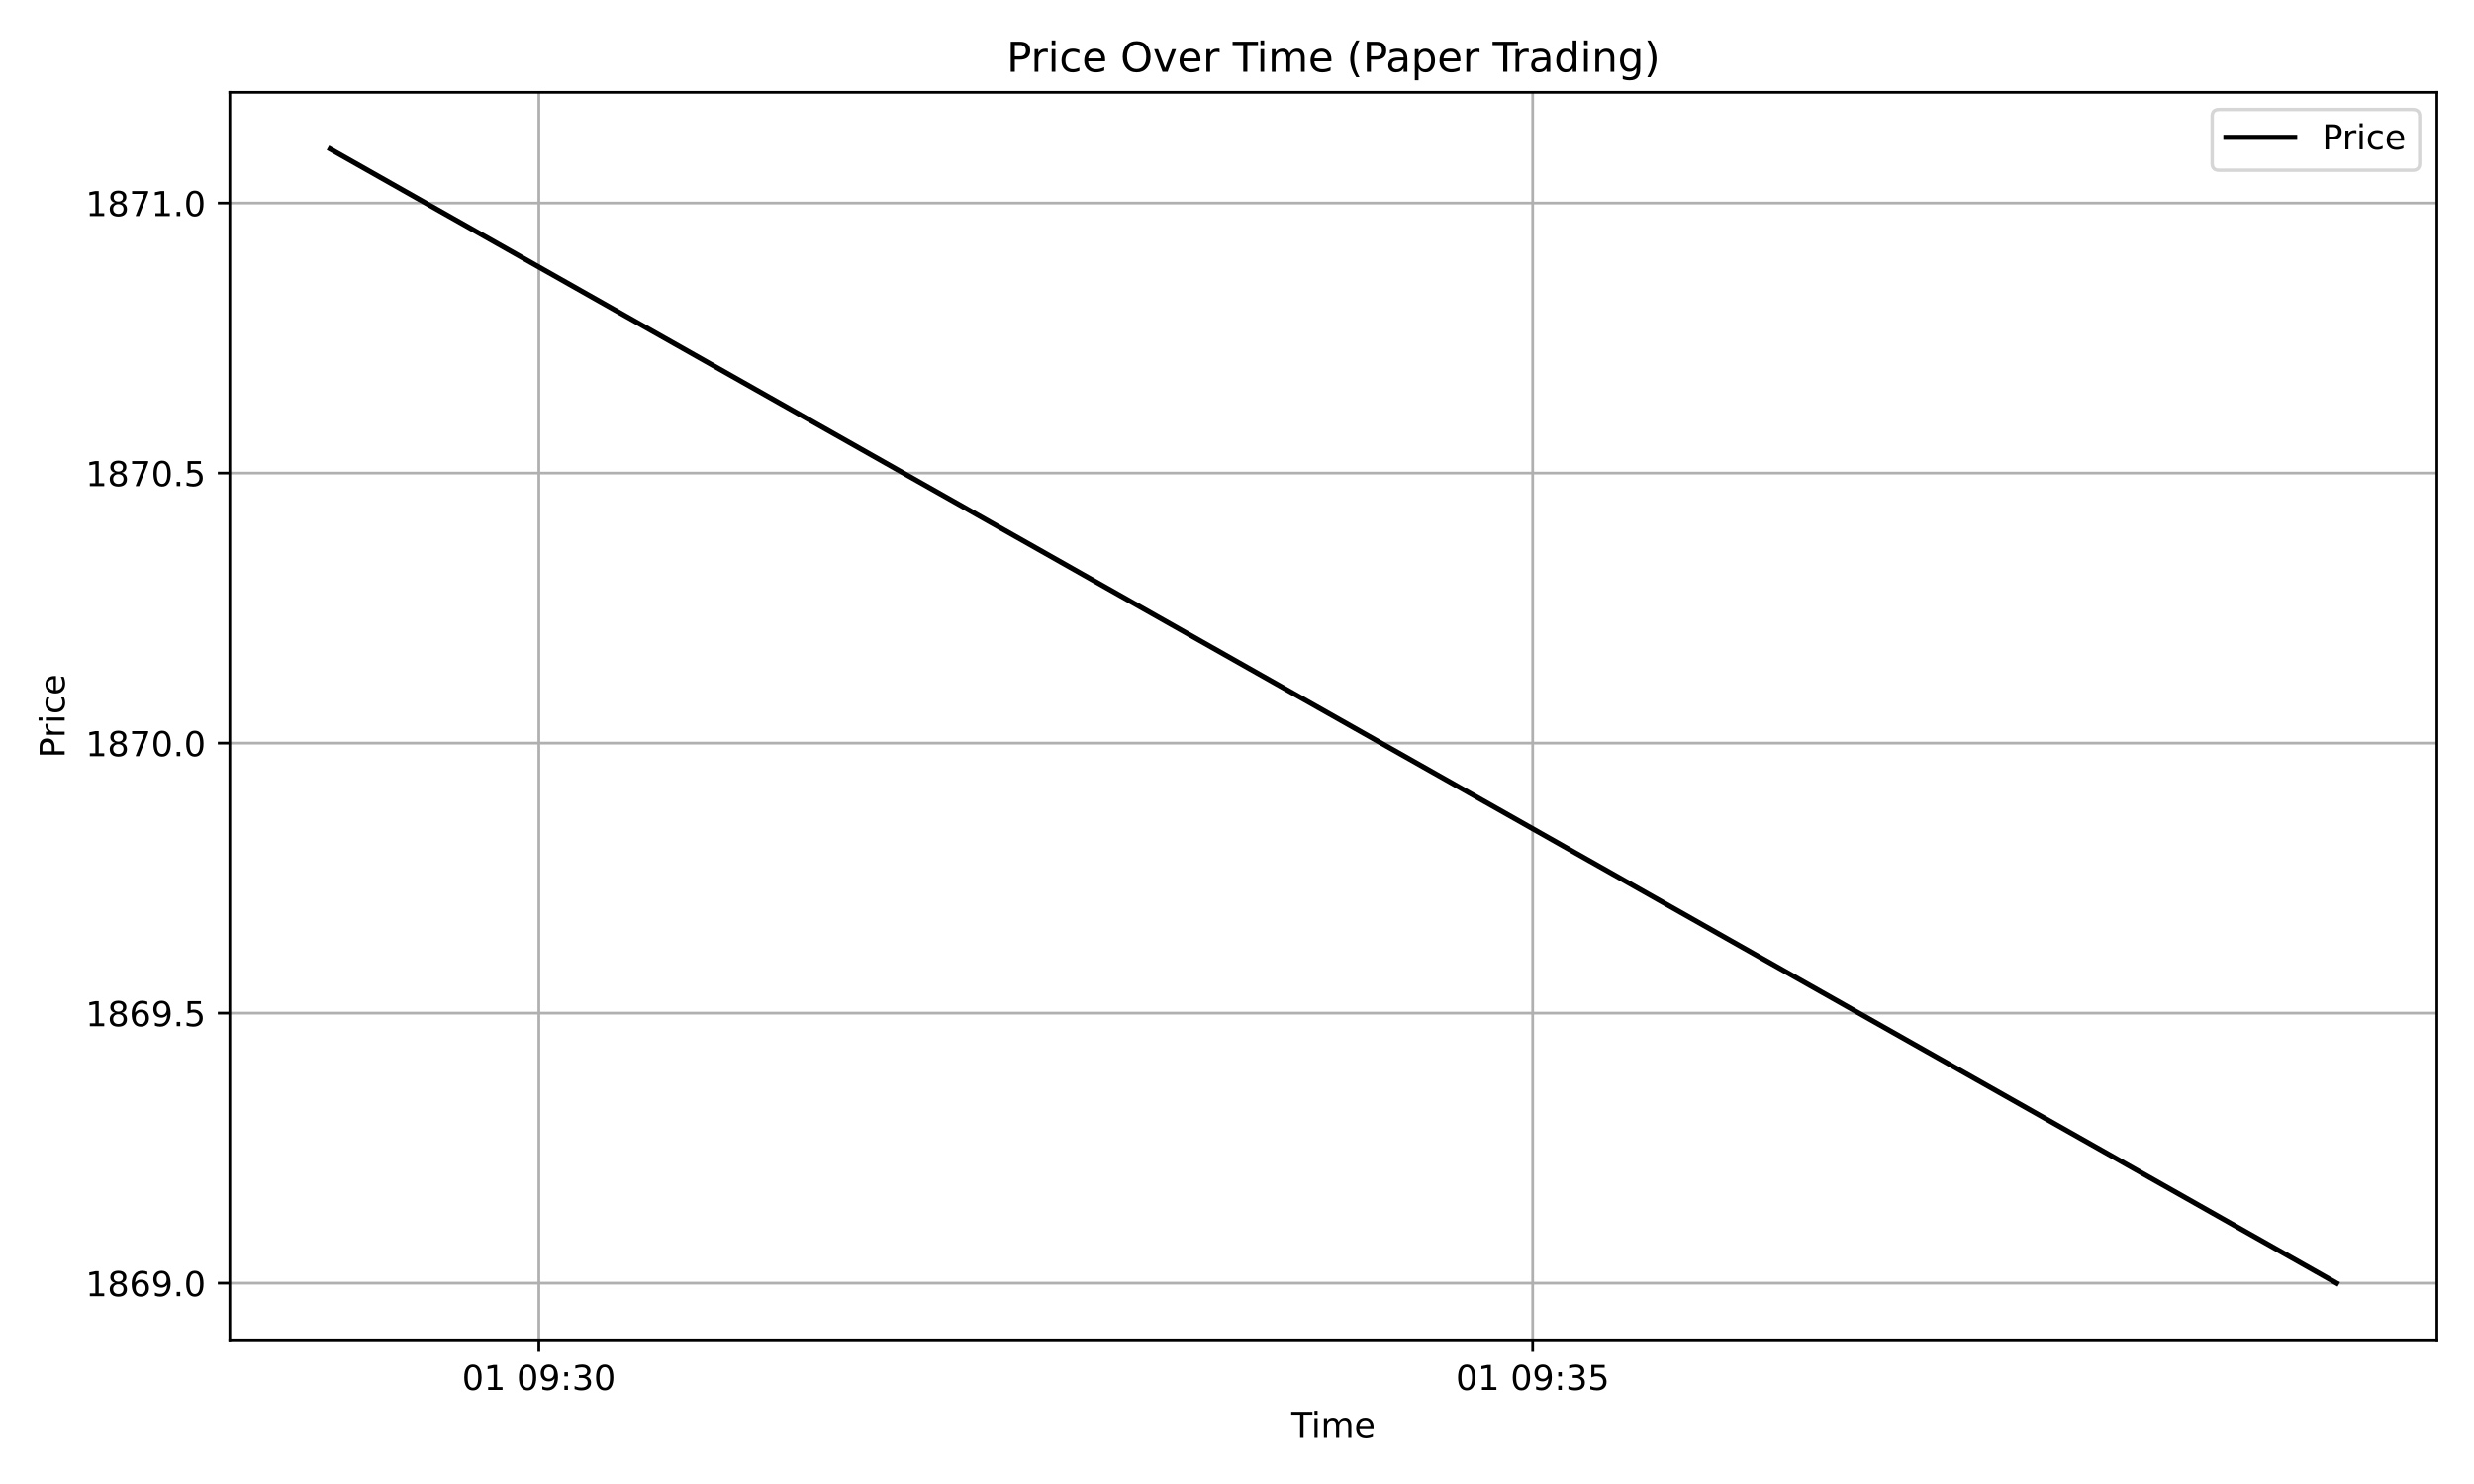
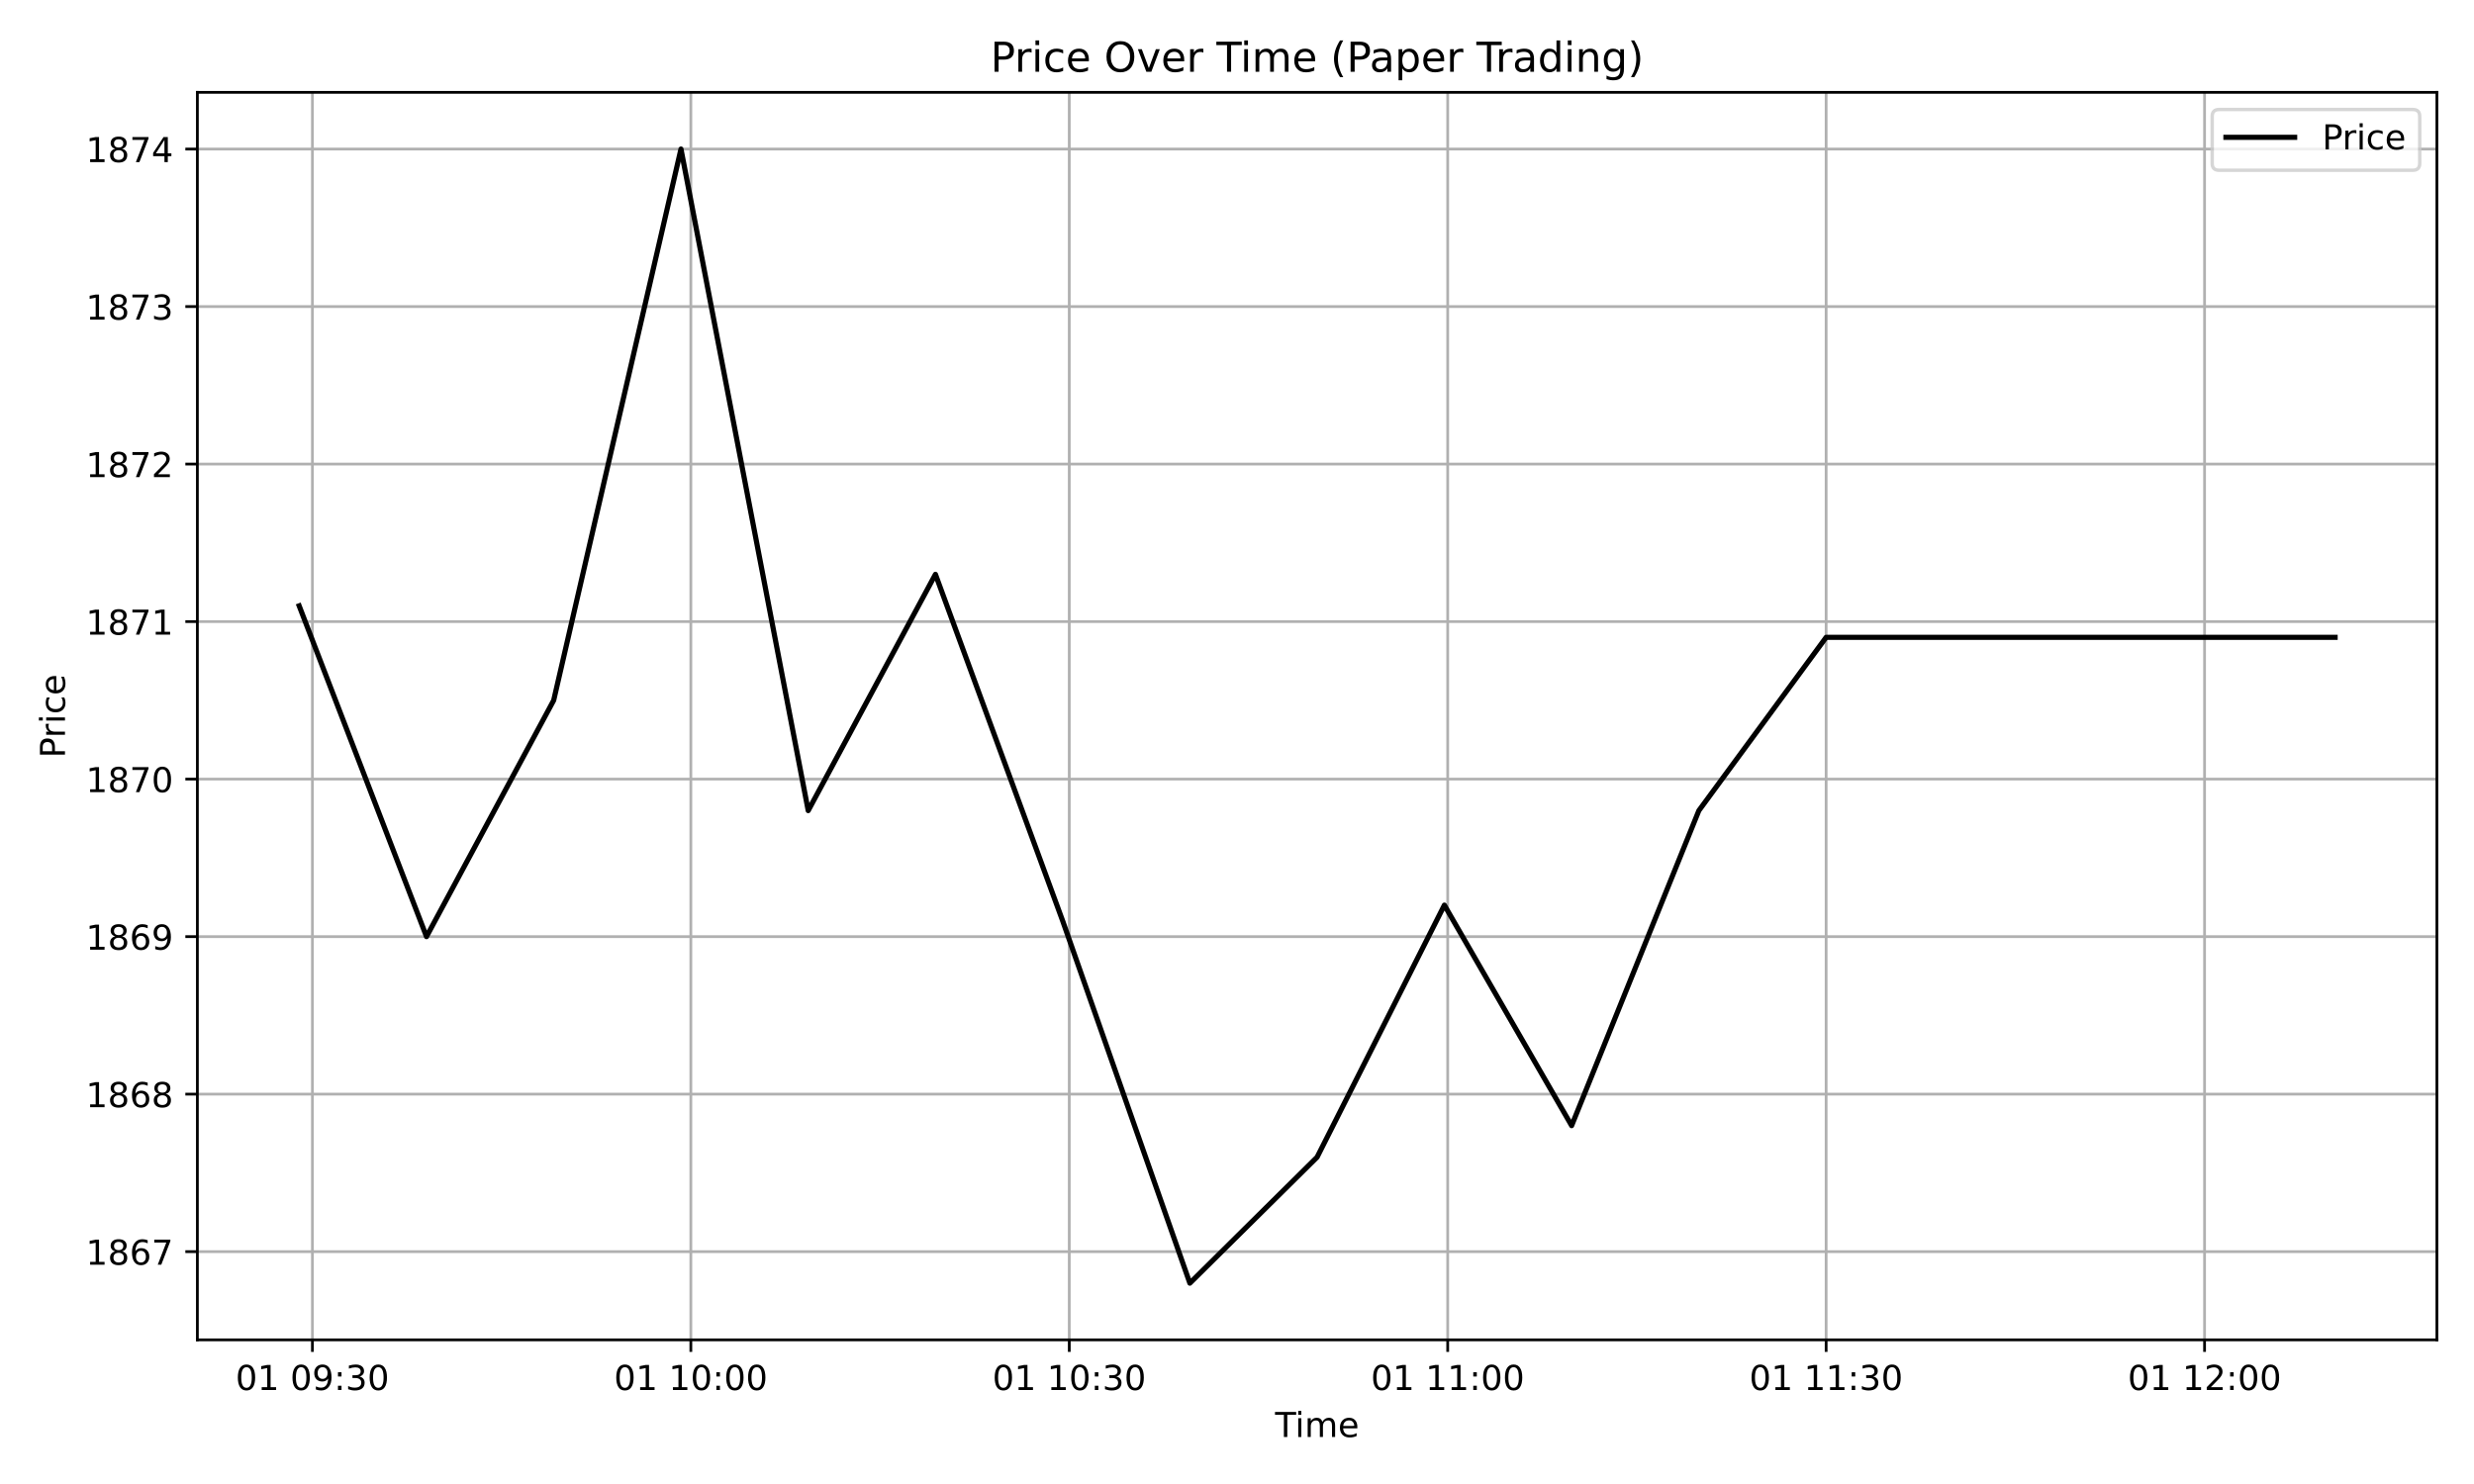
<svg xmlns="http://www.w3.org/2000/svg" xmlns:xlink="http://www.w3.org/1999/xlink" width="720pt" height="432pt" viewBox="0 0 720 432" version="1.1">
  <defs>
    <style type="text/css">*{stroke-linejoin: round; stroke-linecap: butt}</style>
  </defs>
  <g id="figure_1">
    <g id="patch_1">
      <path d="M 0 432  L 720 432  L 720 0  L 0 0  z " style="fill: #ffffff" />
    </g>
    <g id="axes_1">
      <g id="patch_2">
-         <path d="M 66.89 390.04  L 709.2 390.04  L 709.2 26.88  L 66.89 26.88  z " style="fill: #ffffff" />
+         <path d="M 57.44 390.04  L 709.2 390.04  L 709.2 26.88  L 57.44 26.88  z " style="fill: #ffffff" />
      </g>
      <g id="matplotlib.axis_1">
        <g id="xtick_1">
          <g id="line2d_1">
-             <path d="M 156.819 390.04  L 156.819 26.88  " clip-path="url(#pf2b2e16d43)" style="fill: none; stroke: #b0b0b0; stroke-width: 0.8; stroke-linecap: square" />
+             <path d="M 90.92 390.04  L 90.92 26.88  " clip-path="url(#p9d0b21410c)" style="fill: none; stroke: #b0b0b0; stroke-width: 0.8; stroke-linecap: square" />
          </g>
          <g id="line2d_2">
            <defs>
-               <path id="m4f80289ce5" d="M 0 0  L 0 3.5  " style="stroke: #000000; stroke-width: 0.8" />
+               <path id="mafa530ea07" d="M 0 0  L 0 3.5  " style="stroke: #000000; stroke-width: 0.8" />
            </defs>
            <g>
-               <use xlink:href="#m4f80289ce5" x="156.819" y="390.04" style="stroke: #000000; stroke-width: 0.8" />
+               <use xlink:href="#mafa530ea07" x="90.92" y="390.04" style="stroke: #000000; stroke-width: 0.8" />
            </g>
          </g>
          <g id="text_1">
-             <g transform="translate(134.4583 404.6384) scale(0.1 -0.1)">
+             <g transform="translate(68.55888 404.6384) scale(0.1 -0.1)">
              <defs>
                <path id="DejaVuSans-30" d="M 2034 4250  Q 1547 4250 1301 3770  Q 1056 3291 1056 2328  Q 1056 1369 1301 889  Q 1547 409 2034 409  Q 2525 409 2770 889  Q 3016 1369 3016 2328  Q 3016 3291 2770 3770  Q 2525 4250 2034 4250  z M 2034 4750  Q 2819 4750 3233 4129  Q 3647 3509 3647 2328  Q 3647 1150 3233 529  Q 2819 -91 2034 -91  Q 1250 -91 836 529  Q 422 1150 422 2328  Q 422 3509 836 4129  Q 1250 4750 2034 4750  z " transform="scale(0.015625)" />
                <path id="DejaVuSans-31" d="M 794 531  L 1825 531  L 1825 4091  L 703 3866  L 703 4441  L 1819 4666  L 2450 4666  L 2450 531  L 3481 531  L 3481 0  L 794 0  L 794 531  z " transform="scale(0.015625)" />
                <path id="DejaVuSans-20" transform="scale(0.015625)" />
                <path id="DejaVuSans-39" d="M 703 97  L 703 672  Q 941 559 1184 500  Q 1428 441 1663 441  Q 2288 441 2617 861  Q 2947 1281 2994 2138  Q 2813 1869 2534 1725  Q 2256 1581 1919 1581  Q 1219 1581 811 2004  Q 403 2428 403 3163  Q 403 3881 828 4315  Q 1253 4750 1959 4750  Q 2769 4750 3195 4129  Q 3622 3509 3622 2328  Q 3622 1225 3098 567  Q 2575 -91 1691 -91  Q 1453 -91 1209 -44  Q 966 3 703 97  z M 1959 2075  Q 2384 2075 2632 2365  Q 2881 2656 2881 3163  Q 2881 3666 2632 3958  Q 2384 4250 1959 4250  Q 1534 4250 1286 3958  Q 1038 3666 1038 3163  Q 1038 2656 1286 2365  Q 1534 2075 1959 2075  z " transform="scale(0.015625)" />
                <path id="DejaVuSans-3a" d="M 750 794  L 1409 794  L 1409 0  L 750 0  L 750 794  z M 750 3309  L 1409 3309  L 1409 2516  L 750 2516  L 750 3309  z " transform="scale(0.015625)" />
                <path id="DejaVuSans-33" d="M 2597 2516  Q 3050 2419 3304 2112  Q 3559 1806 3559 1356  Q 3559 666 3084 287  Q 2609 -91 1734 -91  Q 1441 -91 1130 -33  Q 819 25 488 141  L 488 750  Q 750 597 1062 519  Q 1375 441 1716 441  Q 2309 441 2620 675  Q 2931 909 2931 1356  Q 2931 1769 2642 2001  Q 2353 2234 1838 2234  L 1294 2234  L 1294 2753  L 1863 2753  Q 2328 2753 2575 2939  Q 2822 3125 2822 3475  Q 2822 3834 2567 4026  Q 2313 4219 1838 4219  Q 1578 4219 1281 4162  Q 984 4106 628 3988  L 628 4550  Q 988 4650 1302 4700  Q 1616 4750 1894 4750  Q 2613 4750 3031 4423  Q 3450 4097 3450 3541  Q 3450 3153 3228 2886  Q 3006 2619 2597 2516  z " transform="scale(0.015625)" />
              </defs>
              <use xlink:href="#DejaVuSans-30" />
              <use xlink:href="#DejaVuSans-31" x="63.623" />
              <use xlink:href="#DejaVuSans-20" x="127.246" />
              <use xlink:href="#DejaVuSans-30" x="159.033" />
              <use xlink:href="#DejaVuSans-39" x="222.656" />
              <use xlink:href="#DejaVuSans-3a" x="286.279" />
              <use xlink:href="#DejaVuSans-33" x="319.971" />
              <use xlink:href="#DejaVuSans-30" x="383.594" />
            </g>
          </g>
        </g>
        <g id="xtick_2">
          <g id="line2d_3">
-             <path d="M 446.048 390.04  L 446.048 26.88  " clip-path="url(#pf2b2e16d43)" style="fill: none; stroke: #b0b0b0; stroke-width: 0.8; stroke-linecap: square" />
+             <path d="M 201.053 390.04  L 201.053 26.88  " clip-path="url(#p9d0b21410c)" style="fill: none; stroke: #b0b0b0; stroke-width: 0.8; stroke-linecap: square" />
          </g>
          <g id="line2d_4">
            <g>
-               <use xlink:href="#m4f80289ce5" x="446.048" y="390.04" style="stroke: #000000; stroke-width: 0.8" />
+               <use xlink:href="#mafa530ea07" x="201.053" y="390.04" style="stroke: #000000; stroke-width: 0.8" />
            </g>
          </g>
          <g id="text_2">
-             <g transform="translate(423.6867 404.6384) scale(0.1 -0.1)">
+             <g transform="translate(178.6922 404.6384) scale(0.1 -0.1)">
+               <use xlink:href="#DejaVuSans-30" />
+               <use xlink:href="#DejaVuSans-31" x="63.623" />
+               <use xlink:href="#DejaVuSans-20" x="127.246" />
+               <use xlink:href="#DejaVuSans-31" x="159.033" />
+               <use xlink:href="#DejaVuSans-30" x="222.656" />
+               <use xlink:href="#DejaVuSans-3a" x="286.279" />
+               <use xlink:href="#DejaVuSans-30" x="319.971" />
+               <use xlink:href="#DejaVuSans-30" x="383.594" />
+             </g>
+           </g>
+         </g>
+         <g id="xtick_3">
+           <g id="line2d_5">
+             <path d="M 311.186 390.04  L 311.186 26.88  " clip-path="url(#p9d0b21410c)" style="fill: none; stroke: #b0b0b0; stroke-width: 0.8; stroke-linecap: square" />
+           </g>
+           <g id="line2d_6">
+             <g>
+               <use xlink:href="#mafa530ea07" x="311.186" y="390.04" style="stroke: #000000; stroke-width: 0.8" />
+             </g>
+           </g>
+           <g id="text_3">
+             <g transform="translate(288.8254 404.6384) scale(0.1 -0.1)">
+               <use xlink:href="#DejaVuSans-30" />
+               <use xlink:href="#DejaVuSans-31" x="63.623" />
+               <use xlink:href="#DejaVuSans-20" x="127.246" />
+               <use xlink:href="#DejaVuSans-31" x="159.033" />
+               <use xlink:href="#DejaVuSans-30" x="222.656" />
+               <use xlink:href="#DejaVuSans-3a" x="286.279" />
+               <use xlink:href="#DejaVuSans-33" x="319.971" />
+               <use xlink:href="#DejaVuSans-30" x="383.594" />
+             </g>
+           </g>
+         </g>
+         <g id="xtick_4">
+           <g id="line2d_7">
+             <path d="M 421.32 390.04  L 421.32 26.88  " clip-path="url(#p9d0b21410c)" style="fill: none; stroke: #b0b0b0; stroke-width: 0.8; stroke-linecap: square" />
+           </g>
+           <g id="line2d_8">
+             <g>
+               <use xlink:href="#mafa530ea07" x="421.32" y="390.04" style="stroke: #000000; stroke-width: 0.8" />
+             </g>
+           </g>
+           <g id="text_4">
+             <g transform="translate(398.9587 404.6384) scale(0.1 -0.1)">
+               <use xlink:href="#DejaVuSans-30" />
+               <use xlink:href="#DejaVuSans-31" x="63.623" />
+               <use xlink:href="#DejaVuSans-20" x="127.246" />
+               <use xlink:href="#DejaVuSans-31" x="159.033" />
+               <use xlink:href="#DejaVuSans-31" x="222.656" />
+               <use xlink:href="#DejaVuSans-3a" x="286.279" />
+               <use xlink:href="#DejaVuSans-30" x="319.971" />
+               <use xlink:href="#DejaVuSans-30" x="383.594" />
+             </g>
+           </g>
+         </g>
+         <g id="xtick_5">
+           <g id="line2d_9">
+             <path d="M 531.453 390.04  L 531.453 26.88  " clip-path="url(#p9d0b21410c)" style="fill: none; stroke: #b0b0b0; stroke-width: 0.8; stroke-linecap: square" />
+           </g>
+           <g id="line2d_10">
+             <g>
+               <use xlink:href="#mafa530ea07" x="531.453" y="390.04" style="stroke: #000000; stroke-width: 0.8" />
+             </g>
+           </g>
+           <g id="text_5">
+             <g transform="translate(509.092 404.6384) scale(0.1 -0.1)">
+               <use xlink:href="#DejaVuSans-30" />
+               <use xlink:href="#DejaVuSans-31" x="63.623" />
+               <use xlink:href="#DejaVuSans-20" x="127.246" />
+               <use xlink:href="#DejaVuSans-31" x="159.033" />
+               <use xlink:href="#DejaVuSans-31" x="222.656" />
+               <use xlink:href="#DejaVuSans-3a" x="286.279" />
+               <use xlink:href="#DejaVuSans-33" x="319.971" />
+               <use xlink:href="#DejaVuSans-30" x="383.594" />
+             </g>
+           </g>
+         </g>
+         <g id="xtick_6">
+           <g id="line2d_11">
+             <path d="M 641.586 390.04  L 641.586 26.88  " clip-path="url(#p9d0b21410c)" style="fill: none; stroke: #b0b0b0; stroke-width: 0.8; stroke-linecap: square" />
+           </g>
+           <g id="line2d_12">
+             <g>
+               <use xlink:href="#mafa530ea07" x="641.586" y="390.04" style="stroke: #000000; stroke-width: 0.8" />
+             </g>
+           </g>
+           <g id="text_6">
+             <g transform="translate(619.2252 404.6384) scale(0.1 -0.1)">
              <defs>
-                 <path id="DejaVuSans-35" d="M 691 4666  L 3169 4666  L 3169 4134  L 1269 4134  L 1269 2991  Q 1406 3038 1543 3061  Q 1681 3084 1819 3084  Q 2600 3084 3056 2656  Q 3513 2228 3513 1497  Q 3513 744 3044 326  Q 2575 -91 1722 -91  Q 1428 -91 1123 -41  Q 819 9 494 109  L 494 744  Q 775 591 1075 516  Q 1375 441 1709 441  Q 2250 441 2565 725  Q 2881 1009 2881 1497  Q 2881 1984 2565 2268  Q 2250 2553 1709 2553  Q 1456 2553 1204 2497  Q 953 2441 691 2322  L 691 4666  z " transform="scale(0.015625)" />
+                 <path id="DejaVuSans-32" d="M 1228 531  L 3431 531  L 3431 0  L 469 0  L 469 531  Q 828 903 1448 1529  Q 2069 2156 2228 2338  Q 2531 2678 2651 2914  Q 2772 3150 2772 3378  Q 2772 3750 2511 3984  Q 2250 4219 1831 4219  Q 1534 4219 1204 4116  Q 875 4013 500 3803  L 500 4441  Q 881 4594 1212 4672  Q 1544 4750 1819 4750  Q 2544 4750 2975 4387  Q 3406 4025 3406 3419  Q 3406 3131 3298 2873  Q 3191 2616 2906 2266  Q 2828 2175 2409 1742  Q 1991 1309 1228 531  z " transform="scale(0.015625)" />
              </defs>
              <use xlink:href="#DejaVuSans-30" />
              <use xlink:href="#DejaVuSans-31" x="63.623" />
              <use xlink:href="#DejaVuSans-20" x="127.246" />
-               <use xlink:href="#DejaVuSans-30" x="159.033" />
-               <use xlink:href="#DejaVuSans-39" x="222.656" />
-               <use xlink:href="#DejaVuSans-3a" x="286.279" />
-               <use xlink:href="#DejaVuSans-33" x="319.971" />
-               <use xlink:href="#DejaVuSans-35" x="383.594" />
-             </g>
-           </g>
-         </g>
-         <g id="text_3">
-           <g transform="translate(375.8114 418.3166) scale(0.1 -0.1)">
+               <use xlink:href="#DejaVuSans-31" x="159.033" />
+               <use xlink:href="#DejaVuSans-32" x="222.656" />
+               <use xlink:href="#DejaVuSans-3a" x="286.279" />
+               <use xlink:href="#DejaVuSans-30" x="319.971" />
+               <use xlink:href="#DejaVuSans-30" x="383.594" />
+             </g>
+           </g>
+         </g>
+         <g id="text_7">
+           <g transform="translate(371.0864 418.3166) scale(0.1 -0.1)">
            <defs>
              <path id="DejaVuSans-54" d="M -19 4666  L 3928 4666  L 3928 4134  L 2272 4134  L 2272 0  L 1638 0  L 1638 4134  L -19 4134  L -19 4666  z " transform="scale(0.015625)" />
              <path id="DejaVuSans-69" d="M 603 3500  L 1178 3500  L 1178 0  L 603 0  L 603 3500  z M 603 4863  L 1178 4863  L 1178 4134  L 603 4134  L 603 4863  z " transform="scale(0.015625)" />
              <path id="DejaVuSans-6d" d="M 3328 2828  Q 3544 3216 3844 3400  Q 4144 3584 4550 3584  Q 5097 3584 5394 3201  Q 5691 2819 5691 2113  L 5691 0  L 5113 0  L 5113 2094  Q 5113 2597 4934 2840  Q 4756 3084 4391 3084  Q 3944 3084 3684 2787  Q 3425 2491 3425 1978  L 3425 0  L 2847 0  L 2847 2094  Q 2847 2600 2669 2842  Q 2491 3084 2119 3084  Q 1678 3084 1418 2786  Q 1159 2488 1159 1978  L 1159 0  L 581 0  L 581 3500  L 1159 3500  L 1159 2956  Q 1356 3278 1631 3431  Q 1906 3584 2284 3584  Q 2666 3584 2933 3390  Q 3200 3197 3328 2828  z " transform="scale(0.015625)" />
              <path id="DejaVuSans-65" d="M 3597 1894  L 3597 1613  L 953 1613  Q 991 1019 1311 708  Q 1631 397 2203 397  Q 2534 397 2845 478  Q 3156 559 3463 722  L 3463 178  Q 3153 47 2828 -22  Q 2503 -91 2169 -91  Q 1331 -91 842 396  Q 353 884 353 1716  Q 353 2575 817 3079  Q 1281 3584 2069 3584  Q 2775 3584 3186 3129  Q 3597 2675 3597 1894  z M 3022 2063  Q 3016 2534 2758 2815  Q 2500 3097 2075 3097  Q 1594 3097 1305 2825  Q 1016 2553 972 2059  L 3022 2063  z " transform="scale(0.015625)" />
            </defs>
            <use xlink:href="#DejaVuSans-54" />
            <use xlink:href="#DejaVuSans-69" x="57.959" />
            <use xlink:href="#DejaVuSans-6d" x="85.742" />
            <use xlink:href="#DejaVuSans-65" x="183.154" />
          </g>
        </g>
      </g>
      <g id="matplotlib.axis_2">
        <g id="ytick_1">
-           <g id="line2d_5">
-             <path d="M 66.89 373.533  L 709.2 373.533  " clip-path="url(#pf2b2e16d43)" style="fill: none; stroke: #b0b0b0; stroke-width: 0.8; stroke-linecap: square" />
-           </g>
-           <g id="line2d_6">
+           <g id="line2d_13">
+             <path d="M 57.44 364.362  L 709.2 364.362  " clip-path="url(#p9d0b21410c)" style="fill: none; stroke: #b0b0b0; stroke-width: 0.8; stroke-linecap: square" />
+           </g>
+           <g id="line2d_14">
            <defs>
-               <path id="m0b848f4b11" d="M 0 0  L -3.5 0  " style="stroke: #000000; stroke-width: 0.8" />
+               <path id="m2ec16d5517" d="M 0 0  L -3.5 0  " style="stroke: #000000; stroke-width: 0.8" />
            </defs>
            <g>
-               <use xlink:href="#m0b848f4b11" x="66.89" y="373.533" style="stroke: #000000; stroke-width: 0.8" />
-             </g>
-           </g>
-           <g id="text_4">
-             <g transform="translate(24.89937 377.3319) scale(0.1 -0.1)">
+               <use xlink:href="#m2ec16d5517" x="57.44" y="364.362" style="stroke: #000000; stroke-width: 0.8" />
+             </g>
+           </g>
+           <g id="text_8">
+             <g transform="translate(24.99 368.1612) scale(0.1 -0.1)">
              <defs>
                <path id="DejaVuSans-38" d="M 2034 2216  Q 1584 2216 1326 1975  Q 1069 1734 1069 1313  Q 1069 891 1326 650  Q 1584 409 2034 409  Q 2484 409 2743 651  Q 3003 894 3003 1313  Q 3003 1734 2745 1975  Q 2488 2216 2034 2216  z M 1403 2484  Q 997 2584 770 2862  Q 544 3141 544 3541  Q 544 4100 942 4425  Q 1341 4750 2034 4750  Q 2731 4750 3128 4425  Q 3525 4100 3525 3541  Q 3525 3141 3298 2862  Q 3072 2584 2669 2484  Q 3125 2378 3379 2068  Q 3634 1759 3634 1313  Q 3634 634 3220 271  Q 2806 -91 2034 -91  Q 1263 -91 848 271  Q 434 634 434 1313  Q 434 1759 690 2068  Q 947 2378 1403 2484  z M 1172 3481  Q 1172 3119 1398 2916  Q 1625 2713 2034 2713  Q 2441 2713 2670 2916  Q 2900 3119 2900 3481  Q 2900 3844 2670 4047  Q 2441 4250 2034 4250  Q 1625 4250 1398 4047  Q 1172 3844 1172 3481  z " transform="scale(0.015625)" />
                <path id="DejaVuSans-36" d="M 2113 2584  Q 1688 2584 1439 2293  Q 1191 2003 1191 1497  Q 1191 994 1439 701  Q 1688 409 2113 409  Q 2538 409 2786 701  Q 3034 994 3034 1497  Q 3034 2003 2786 2293  Q 2538 2584 2113 2584  z M 3366 4563  L 3366 3988  Q 3128 4100 2886 4159  Q 2644 4219 2406 4219  Q 1781 4219 1451 3797  Q 1122 3375 1075 2522  Q 1259 2794 1537 2939  Q 1816 3084 2150 3084  Q 2853 3084 3261 2657  Q 3669 2231 3669 1497  Q 3669 778 3244 343  Q 2819 -91 2113 -91  Q 1303 -91 875 529  Q 447 1150 447 2328  Q 447 3434 972 4092  Q 1497 4750 2381 4750  Q 2619 4750 2861 4703  Q 3103 4656 3366 4563  z " transform="scale(0.015625)" />
-                 <path id="DejaVuSans-2e" d="M 684 794  L 1344 794  L 1344 0  L 684 0  L 684 794  z " transform="scale(0.015625)" />
+                 <path id="DejaVuSans-37" d="M 525 4666  L 3525 4666  L 3525 4397  L 1831 0  L 1172 0  L 2766 4134  L 525 4134  L 525 4666  z " transform="scale(0.015625)" />
              </defs>
+               <use xlink:href="#DejaVuSans-31" />
+               <use xlink:href="#DejaVuSans-38" x="63.623" />
+               <use xlink:href="#DejaVuSans-36" x="127.246" />
+               <use xlink:href="#DejaVuSans-37" x="190.869" />
+             </g>
+           </g>
+         </g>
+         <g id="ytick_2">
+           <g id="line2d_15">
+             <path d="M 57.44 318.508  L 709.2 318.508  " clip-path="url(#p9d0b21410c)" style="fill: none; stroke: #b0b0b0; stroke-width: 0.8; stroke-linecap: square" />
+           </g>
+           <g id="line2d_16">
+             <g>
+               <use xlink:href="#m2ec16d5517" x="57.44" y="318.508" style="stroke: #000000; stroke-width: 0.8" />
+             </g>
+           </g>
+           <g id="text_9">
+             <g transform="translate(24.99 322.3077) scale(0.1 -0.1)">
+               <use xlink:href="#DejaVuSans-31" />
+               <use xlink:href="#DejaVuSans-38" x="63.623" />
+               <use xlink:href="#DejaVuSans-36" x="127.246" />
+               <use xlink:href="#DejaVuSans-38" x="190.869" />
+             </g>
+           </g>
+         </g>
+         <g id="ytick_3">
+           <g id="line2d_17">
+             <path d="M 57.44 272.655  L 709.2 272.655  " clip-path="url(#p9d0b21410c)" style="fill: none; stroke: #b0b0b0; stroke-width: 0.8; stroke-linecap: square" />
+           </g>
+           <g id="line2d_18">
+             <g>
+               <use xlink:href="#m2ec16d5517" x="57.44" y="272.655" style="stroke: #000000; stroke-width: 0.8" />
+             </g>
+           </g>
+           <g id="text_10">
+             <g transform="translate(24.99 276.4542) scale(0.1 -0.1)">
              <use xlink:href="#DejaVuSans-31" />
              <use xlink:href="#DejaVuSans-38" x="63.623" />
              <use xlink:href="#DejaVuSans-36" x="127.246" />
              <use xlink:href="#DejaVuSans-39" x="190.869" />
-               <use xlink:href="#DejaVuSans-2e" x="254.492" />
-               <use xlink:href="#DejaVuSans-30" x="286.279" />
-             </g>
-           </g>
-         </g>
-         <g id="ytick_2">
-           <g id="line2d_7">
-             <path d="M 66.89 294.927  L 709.2 294.927  " clip-path="url(#pf2b2e16d43)" style="fill: none; stroke: #b0b0b0; stroke-width: 0.8; stroke-linecap: square" />
-           </g>
-           <g id="line2d_8">
-             <g>
-               <use xlink:href="#m0b848f4b11" x="66.89" y="294.927" style="stroke: #000000; stroke-width: 0.8" />
-             </g>
-           </g>
-           <g id="text_5">
-             <g transform="translate(24.89937 298.7259) scale(0.1 -0.1)">
-               <use xlink:href="#DejaVuSans-31" />
-               <use xlink:href="#DejaVuSans-38" x="63.623" />
-               <use xlink:href="#DejaVuSans-36" x="127.246" />
-               <use xlink:href="#DejaVuSans-39" x="190.869" />
-               <use xlink:href="#DejaVuSans-2e" x="254.492" />
-               <use xlink:href="#DejaVuSans-35" x="286.279" />
-             </g>
-           </g>
-         </g>
-         <g id="ytick_3">
-           <g id="line2d_9">
-             <path d="M 66.89 216.321  L 709.2 216.321  " clip-path="url(#pf2b2e16d43)" style="fill: none; stroke: #b0b0b0; stroke-width: 0.8; stroke-linecap: square" />
-           </g>
-           <g id="line2d_10">
-             <g>
-               <use xlink:href="#m0b848f4b11" x="66.89" y="216.321" style="stroke: #000000; stroke-width: 0.8" />
-             </g>
-           </g>
-           <g id="text_6">
-             <g transform="translate(24.89937 220.1198) scale(0.1 -0.1)">
-               <defs>
-                 <path id="DejaVuSans-37" d="M 525 4666  L 3525 4666  L 3525 4397  L 1831 0  L 1172 0  L 2766 4134  L 525 4134  L 525 4666  z " transform="scale(0.015625)" />
-               </defs>
+             </g>
+           </g>
+         </g>
+         <g id="ytick_4">
+           <g id="line2d_19">
+             <path d="M 57.44 226.801  L 709.2 226.801  " clip-path="url(#p9d0b21410c)" style="fill: none; stroke: #b0b0b0; stroke-width: 0.8; stroke-linecap: square" />
+           </g>
+           <g id="line2d_20">
+             <g>
+               <use xlink:href="#m2ec16d5517" x="57.44" y="226.801" style="stroke: #000000; stroke-width: 0.8" />
+             </g>
+           </g>
+           <g id="text_11">
+             <g transform="translate(24.99 230.6006) scale(0.1 -0.1)">
              <use xlink:href="#DejaVuSans-31" />
              <use xlink:href="#DejaVuSans-38" x="63.623" />
              <use xlink:href="#DejaVuSans-37" x="127.246" />
              <use xlink:href="#DejaVuSans-30" x="190.869" />
-               <use xlink:href="#DejaVuSans-2e" x="254.492" />
-               <use xlink:href="#DejaVuSans-30" x="286.279" />
-             </g>
-           </g>
-         </g>
-         <g id="ytick_4">
-           <g id="line2d_11">
-             <path d="M 66.89 137.715  L 709.2 137.715  " clip-path="url(#pf2b2e16d43)" style="fill: none; stroke: #b0b0b0; stroke-width: 0.8; stroke-linecap: square" />
-           </g>
-           <g id="line2d_12">
-             <g>
-               <use xlink:href="#m0b848f4b11" x="66.89" y="137.715" style="stroke: #000000; stroke-width: 0.8" />
-             </g>
-           </g>
-           <g id="text_7">
-             <g transform="translate(24.89937 141.5138) scale(0.1 -0.1)">
-               <use xlink:href="#DejaVuSans-31" />
-               <use xlink:href="#DejaVuSans-38" x="63.623" />
-               <use xlink:href="#DejaVuSans-37" x="127.246" />
-               <use xlink:href="#DejaVuSans-30" x="190.869" />
-               <use xlink:href="#DejaVuSans-2e" x="254.492" />
-               <use xlink:href="#DejaVuSans-35" x="286.279" />
            </g>
          </g>
        </g>
        <g id="ytick_5">
-           <g id="line2d_13">
-             <path d="M 66.89 59.108  L 709.2 59.108  " clip-path="url(#pf2b2e16d43)" style="fill: none; stroke: #b0b0b0; stroke-width: 0.8; stroke-linecap: square" />
-           </g>
-           <g id="line2d_14">
-             <g>
-               <use xlink:href="#m0b848f4b11" x="66.89" y="59.108" style="stroke: #000000; stroke-width: 0.8" />
-             </g>
-           </g>
-           <g id="text_8">
-             <g transform="translate(24.89937 62.9077) scale(0.1 -0.1)">
+           <g id="line2d_21">
+             <path d="M 57.44 180.948  L 709.2 180.948  " clip-path="url(#p9d0b21410c)" style="fill: none; stroke: #b0b0b0; stroke-width: 0.8; stroke-linecap: square" />
+           </g>
+           <g id="line2d_22">
+             <g>
+               <use xlink:href="#m2ec16d5517" x="57.44" y="180.948" style="stroke: #000000; stroke-width: 0.8" />
+             </g>
+           </g>
+           <g id="text_12">
+             <g transform="translate(24.99 184.7471) scale(0.1 -0.1)">
              <use xlink:href="#DejaVuSans-31" />
              <use xlink:href="#DejaVuSans-38" x="63.623" />
              <use xlink:href="#DejaVuSans-37" x="127.246" />
              <use xlink:href="#DejaVuSans-31" x="190.869" />
-               <use xlink:href="#DejaVuSans-2e" x="254.492" />
-               <use xlink:href="#DejaVuSans-30" x="286.279" />
-             </g>
-           </g>
-         </g>
-         <g id="text_9">
-           <g transform="translate(18.81969 220.6577) rotate(-90) scale(0.1 -0.1)">
+             </g>
+           </g>
+         </g>
+         <g id="ytick_6">
+           <g id="line2d_23">
+             <path d="M 57.44 135.094  L 709.2 135.094  " clip-path="url(#p9d0b21410c)" style="fill: none; stroke: #b0b0b0; stroke-width: 0.8; stroke-linecap: square" />
+           </g>
+           <g id="line2d_24">
+             <g>
+               <use xlink:href="#m2ec16d5517" x="57.44" y="135.094" style="stroke: #000000; stroke-width: 0.8" />
+             </g>
+           </g>
+           <g id="text_13">
+             <g transform="translate(24.99 138.8936) scale(0.1 -0.1)">
+               <use xlink:href="#DejaVuSans-31" />
+               <use xlink:href="#DejaVuSans-38" x="63.623" />
+               <use xlink:href="#DejaVuSans-37" x="127.246" />
+               <use xlink:href="#DejaVuSans-32" x="190.869" />
+             </g>
+           </g>
+         </g>
+         <g id="ytick_7">
+           <g id="line2d_25">
+             <path d="M 57.44 89.241  L 709.2 89.241  " clip-path="url(#p9d0b21410c)" style="fill: none; stroke: #b0b0b0; stroke-width: 0.8; stroke-linecap: square" />
+           </g>
+           <g id="line2d_26">
+             <g>
+               <use xlink:href="#m2ec16d5517" x="57.44" y="89.241" style="stroke: #000000; stroke-width: 0.8" />
+             </g>
+           </g>
+           <g id="text_14">
+             <g transform="translate(24.99 93.04003) scale(0.1 -0.1)">
+               <use xlink:href="#DejaVuSans-31" />
+               <use xlink:href="#DejaVuSans-38" x="63.623" />
+               <use xlink:href="#DejaVuSans-37" x="127.246" />
+               <use xlink:href="#DejaVuSans-33" x="190.869" />
+             </g>
+           </g>
+         </g>
+         <g id="ytick_8">
+           <g id="line2d_27">
+             <path d="M 57.44 43.387  L 709.2 43.387  " clip-path="url(#p9d0b21410c)" style="fill: none; stroke: #b0b0b0; stroke-width: 0.8; stroke-linecap: square" />
+           </g>
+           <g id="line2d_28">
+             <g>
+               <use xlink:href="#m2ec16d5517" x="57.44" y="43.387" style="stroke: #000000; stroke-width: 0.8" />
+             </g>
+           </g>
+           <g id="text_15">
+             <g transform="translate(24.99 47.18649) scale(0.1 -0.1)">
+               <defs>
+                 <path id="DejaVuSans-34" d="M 2419 4116  L 825 1625  L 2419 1625  L 2419 4116  z M 2253 4666  L 3047 4666  L 3047 1625  L 3713 1625  L 3713 1100  L 3047 1100  L 3047 0  L 2419 0  L 2419 1100  L 313 1100  L 313 1709  L 2253 4666  z " transform="scale(0.015625)" />
+               </defs>
+               <use xlink:href="#DejaVuSans-31" />
+               <use xlink:href="#DejaVuSans-38" x="63.623" />
+               <use xlink:href="#DejaVuSans-37" x="127.246" />
+               <use xlink:href="#DejaVuSans-34" x="190.869" />
+             </g>
+           </g>
+         </g>
+         <g id="text_16">
+           <g transform="translate(18.91031 220.6577) rotate(-90) scale(0.1 -0.1)">
            <defs>
              <path id="DejaVuSans-50" d="M 1259 4147  L 1259 2394  L 2053 2394  Q 2494 2394 2734 2622  Q 2975 2850 2975 3272  Q 2975 3691 2734 3919  Q 2494 4147 2053 4147  L 1259 4147  z M 628 4666  L 2053 4666  Q 2838 4666 3239 4311  Q 3641 3956 3641 3272  Q 3641 2581 3239 2228  Q 2838 1875 2053 1875  L 1259 1875  L 1259 0  L 628 0  L 628 4666  z " transform="scale(0.015625)" />
              <path id="DejaVuSans-72" d="M 2631 2963  Q 2534 3019 2420 3045  Q 2306 3072 2169 3072  Q 1681 3072 1420 2755  Q 1159 2438 1159 1844  L 1159 0  L 581 0  L 581 3500  L 1159 3500  L 1159 2956  Q 1341 3275 1631 3429  Q 1922 3584 2338 3584  Q 2397 3584 2469 3576  Q 2541 3569 2628 3553  L 2631 2963  z " transform="scale(0.015625)" />
              <path id="DejaVuSans-63" d="M 3122 3366  L 3122 2828  Q 2878 2963 2633 3030  Q 2388 3097 2138 3097  Q 1578 3097 1268 2742  Q 959 2388 959 1747  Q 959 1106 1268 751  Q 1578 397 2138 397  Q 2388 397 2633 464  Q 2878 531 3122 666  L 3122 134  Q 2881 22 2623 -34  Q 2366 -91 2075 -91  Q 1284 -91 818 406  Q 353 903 353 1747  Q 353 2603 823 3093  Q 1294 3584 2113 3584  Q 2378 3584 2631 3529  Q 2884 3475 3122 3366  z " transform="scale(0.015625)" />
            </defs>
            <use xlink:href="#DejaVuSans-50" />
            <use xlink:href="#DejaVuSans-72" x="58.553" />
            <use xlink:href="#DejaVuSans-69" x="99.666" />
            <use xlink:href="#DejaVuSans-63" x="127.449" />
            <use xlink:href="#DejaVuSans-65" x="182.43" />
          </g>
        </g>
      </g>
-       <g id="line2d_15">
-         <path d="M 96.086 43.387  L 680.004 373.533  " clip-path="url(#pf2b2e16d43)" style="fill: none; stroke: #000000; stroke-width: 1.5; stroke-linecap: square" />
+       <g id="line2d_29">
+         <path d="M 87.065 176.363  L 124.123 272.655  L 161.135 203.875  L 198.182 43.387  L 235.213 235.972  L 272.237 167.192  L 309.264 268.07  L 346.278 373.533  L 383.314 336.85  L 420.352 263.484  L 457.387 327.679  L 494.412 235.972  L 531.448 185.533  L 568.473 185.533  L 605.506 185.533  L 642.54 185.533  L 679.575 185.533  " clip-path="url(#p9d0b21410c)" style="fill: none; stroke: #000000; stroke-width: 1.5; stroke-linecap: square" />
      </g>
      <g id="patch_3">
-         <path d="M 66.89 390.04  L 66.89 26.88  " style="fill: none; stroke: #000000; stroke-width: 0.8; stroke-linejoin: miter; stroke-linecap: square" />
+         <path d="M 57.44 390.04  L 57.44 26.88  " style="fill: none; stroke: #000000; stroke-width: 0.8; stroke-linejoin: miter; stroke-linecap: square" />
      </g>
      <g id="patch_4">
        <path d="M 709.2 390.04  L 709.2 26.88  " style="fill: none; stroke: #000000; stroke-width: 0.8; stroke-linejoin: miter; stroke-linecap: square" />
      </g>
      <g id="patch_5">
-         <path d="M 66.89 390.04  L 709.2 390.04  " style="fill: none; stroke: #000000; stroke-width: 0.8; stroke-linejoin: miter; stroke-linecap: square" />
+         <path d="M 57.44 390.04  L 709.2 390.04  " style="fill: none; stroke: #000000; stroke-width: 0.8; stroke-linejoin: miter; stroke-linecap: square" />
      </g>
      <g id="patch_6">
-         <path d="M 66.89 26.88  L 709.2 26.88  " style="fill: none; stroke: #000000; stroke-width: 0.8; stroke-linejoin: miter; stroke-linecap: square" />
-       </g>
-       <g id="text_10">
-         <g transform="translate(292.9825 20.88) scale(0.12 -0.12)">
+         <path d="M 57.44 26.88  L 709.2 26.88  " style="fill: none; stroke: #000000; stroke-width: 0.8; stroke-linejoin: miter; stroke-linecap: square" />
+       </g>
+       <g id="text_17">
+         <g transform="translate(288.2575 20.88) scale(0.12 -0.12)">
          <defs>
            <path id="DejaVuSans-4f" d="M 2522 4238  Q 1834 4238 1429 3725  Q 1025 3213 1025 2328  Q 1025 1447 1429 934  Q 1834 422 2522 422  Q 3209 422 3611 934  Q 4013 1447 4013 2328  Q 4013 3213 3611 3725  Q 3209 4238 2522 4238  z M 2522 4750  Q 3503 4750 4090 4092  Q 4678 3434 4678 2328  Q 4678 1225 4090 567  Q 3503 -91 2522 -91  Q 1538 -91 948 565  Q 359 1222 359 2328  Q 359 3434 948 4092  Q 1538 4750 2522 4750  z " transform="scale(0.015625)" />
            <path id="DejaVuSans-76" d="M 191 3500  L 800 3500  L 1894 563  L 2988 3500  L 3597 3500  L 2284 0  L 1503 0  L 191 3500  z " transform="scale(0.015625)" />
            <path id="DejaVuSans-28" d="M 1984 4856  Q 1566 4138 1362 3434  Q 1159 2731 1159 2009  Q 1159 1288 1364 580  Q 1569 -128 1984 -844  L 1484 -844  Q 1016 -109 783 600  Q 550 1309 550 2009  Q 550 2706 781 3412  Q 1013 4119 1484 4856  L 1984 4856  z " transform="scale(0.015625)" />
            <path id="DejaVuSans-61" d="M 2194 1759  Q 1497 1759 1228 1600  Q 959 1441 959 1056  Q 959 750 1161 570  Q 1363 391 1709 391  Q 2188 391 2477 730  Q 2766 1069 2766 1631  L 2766 1759  L 2194 1759  z M 3341 1997  L 3341 0  L 2766 0  L 2766 531  Q 2569 213 2275 61  Q 1981 -91 1556 -91  Q 1019 -91 701 211  Q 384 513 384 1019  Q 384 1609 779 1909  Q 1175 2209 1959 2209  L 2766 2209  L 2766 2266  Q 2766 2663 2505 2880  Q 2244 3097 1772 3097  Q 1472 3097 1187 3025  Q 903 2953 641 2809  L 641 3341  Q 956 3463 1253 3523  Q 1550 3584 1831 3584  Q 2591 3584 2966 3190  Q 3341 2797 3341 1997  z " transform="scale(0.015625)" />
            <path id="DejaVuSans-70" d="M 1159 525  L 1159 -1331  L 581 -1331  L 581 3500  L 1159 3500  L 1159 2969  Q 1341 3281 1617 3432  Q 1894 3584 2278 3584  Q 2916 3584 3314 3078  Q 3713 2572 3713 1747  Q 3713 922 3314 415  Q 2916 -91 2278 -91  Q 1894 -91 1617 61  Q 1341 213 1159 525  z M 3116 1747  Q 3116 2381 2855 2742  Q 2594 3103 2138 3103  Q 1681 3103 1420 2742  Q 1159 2381 1159 1747  Q 1159 1113 1420 752  Q 1681 391 2138 391  Q 2594 391 2855 752  Q 3116 1113 3116 1747  z " transform="scale(0.015625)" />
            <path id="DejaVuSans-64" d="M 2906 2969  L 2906 4863  L 3481 4863  L 3481 0  L 2906 0  L 2906 525  Q 2725 213 2448 61  Q 2172 -91 1784 -91  Q 1150 -91 751 415  Q 353 922 353 1747  Q 353 2572 751 3078  Q 1150 3584 1784 3584  Q 2172 3584 2448 3432  Q 2725 3281 2906 2969  z M 947 1747  Q 947 1113 1208 752  Q 1469 391 1925 391  Q 2381 391 2643 752  Q 2906 1113 2906 1747  Q 2906 2381 2643 2742  Q 2381 3103 1925 3103  Q 1469 3103 1208 2742  Q 947 2381 947 1747  z " transform="scale(0.015625)" />
            <path id="DejaVuSans-6e" d="M 3513 2113  L 3513 0  L 2938 0  L 2938 2094  Q 2938 2591 2744 2837  Q 2550 3084 2163 3084  Q 1697 3084 1428 2787  Q 1159 2491 1159 1978  L 1159 0  L 581 0  L 581 3500  L 1159 3500  L 1159 2956  Q 1366 3272 1645 3428  Q 1925 3584 2291 3584  Q 2894 3584 3203 3211  Q 3513 2838 3513 2113  z " transform="scale(0.015625)" />
            <path id="DejaVuSans-67" d="M 2906 1791  Q 2906 2416 2648 2759  Q 2391 3103 1925 3103  Q 1463 3103 1205 2759  Q 947 2416 947 1791  Q 947 1169 1205 825  Q 1463 481 1925 481  Q 2391 481 2648 825  Q 2906 1169 2906 1791  z M 3481 434  Q 3481 -459 3084 -895  Q 2688 -1331 1869 -1331  Q 1566 -1331 1297 -1286  Q 1028 -1241 775 -1147  L 775 -588  Q 1028 -725 1275 -790  Q 1522 -856 1778 -856  Q 2344 -856 2625 -561  Q 2906 -266 2906 331  L 2906 616  Q 2728 306 2450 153  Q 2172 0 1784 0  Q 1141 0 747 490  Q 353 981 353 1791  Q 353 2603 747 3093  Q 1141 3584 1784 3584  Q 2172 3584 2450 3431  Q 2728 3278 2906 2969  L 2906 3500  L 3481 3500  L 3481 434  z " transform="scale(0.015625)" />
            <path id="DejaVuSans-29" d="M 513 4856  L 1013 4856  Q 1481 4119 1714 3412  Q 1947 2706 1947 2009  Q 1947 1309 1714 600  Q 1481 -109 1013 -844  L 513 -844  Q 928 -128 1133 580  Q 1338 1288 1338 2009  Q 1338 2731 1133 3434  Q 928 4138 513 4856  z " transform="scale(0.015625)" />
          </defs>
          <use xlink:href="#DejaVuSans-50" />
          <use xlink:href="#DejaVuSans-72" x="58.553" />
          <use xlink:href="#DejaVuSans-69" x="99.666" />
          <use xlink:href="#DejaVuSans-63" x="127.449" />
          <use xlink:href="#DejaVuSans-65" x="182.43" />
          <use xlink:href="#DejaVuSans-20" x="243.953" />
          <use xlink:href="#DejaVuSans-4f" x="275.74" />
          <use xlink:href="#DejaVuSans-76" x="354.451" />
          <use xlink:href="#DejaVuSans-65" x="413.631" />
          <use xlink:href="#DejaVuSans-72" x="475.154" />
          <use xlink:href="#DejaVuSans-20" x="516.268" />
          <use xlink:href="#DejaVuSans-54" x="548.055" />
          <use xlink:href="#DejaVuSans-69" x="606.014" />
          <use xlink:href="#DejaVuSans-6d" x="633.797" />
          <use xlink:href="#DejaVuSans-65" x="731.209" />
          <use xlink:href="#DejaVuSans-20" x="792.732" />
          <use xlink:href="#DejaVuSans-28" x="824.52" />
          <use xlink:href="#DejaVuSans-50" x="863.533" />
          <use xlink:href="#DejaVuSans-61" x="919.336" />
          <use xlink:href="#DejaVuSans-70" x="980.615" />
          <use xlink:href="#DejaVuSans-65" x="1044.092" />
          <use xlink:href="#DejaVuSans-72" x="1105.615" />
          <use xlink:href="#DejaVuSans-20" x="1146.729" />
          <use xlink:href="#DejaVuSans-54" x="1178.516" />
          <use xlink:href="#DejaVuSans-72" x="1224.85" />
          <use xlink:href="#DejaVuSans-61" x="1265.963" />
          <use xlink:href="#DejaVuSans-64" x="1327.242" />
          <use xlink:href="#DejaVuSans-69" x="1390.719" />
          <use xlink:href="#DejaVuSans-6e" x="1418.502" />
          <use xlink:href="#DejaVuSans-67" x="1481.881" />
          <use xlink:href="#DejaVuSans-29" x="1545.357" />
        </g>
      </g>
      <g id="legend_1">
        <g id="patch_7">
          <path d="M 645.805 49.558  L 702.2 49.558  Q 704.2 49.558 704.2 47.558  L 704.2 33.88  Q 704.2 31.88 702.2 31.88  L 645.805 31.88  Q 643.805 31.88 643.805 33.88  L 643.805 47.558  Q 643.805 49.558 645.805 49.558  z " style="fill: #ffffff; opacity: 0.8; stroke: #cccccc; stroke-linejoin: miter" />
        </g>
-         <g id="line2d_16">
+         <g id="line2d_30">
          <path d="M 647.805 39.978  L 657.805 39.978  L 667.805 39.978  " style="fill: none; stroke: #000000; stroke-width: 1.5; stroke-linecap: square" />
        </g>
-         <g id="text_11">
+         <g id="text_18">
          <g transform="translate(675.8047 43.47844) scale(0.1 -0.1)">
            <use xlink:href="#DejaVuSans-50" />
            <use xlink:href="#DejaVuSans-72" x="58.553" />
            <use xlink:href="#DejaVuSans-69" x="99.666" />
            <use xlink:href="#DejaVuSans-63" x="127.449" />
            <use xlink:href="#DejaVuSans-65" x="182.43" />
          </g>
        </g>
      </g>
    </g>
  </g>
  <defs>
-     <clipPath id="pf2b2e16d43">
-       <rect x="66.89" y="26.88" width="642.31" height="363.16" />
+     <clipPath id="p9d0b21410c">
+       <rect x="57.44" y="26.88" width="651.76" height="363.16" />
    </clipPath>
  </defs>
</svg>
